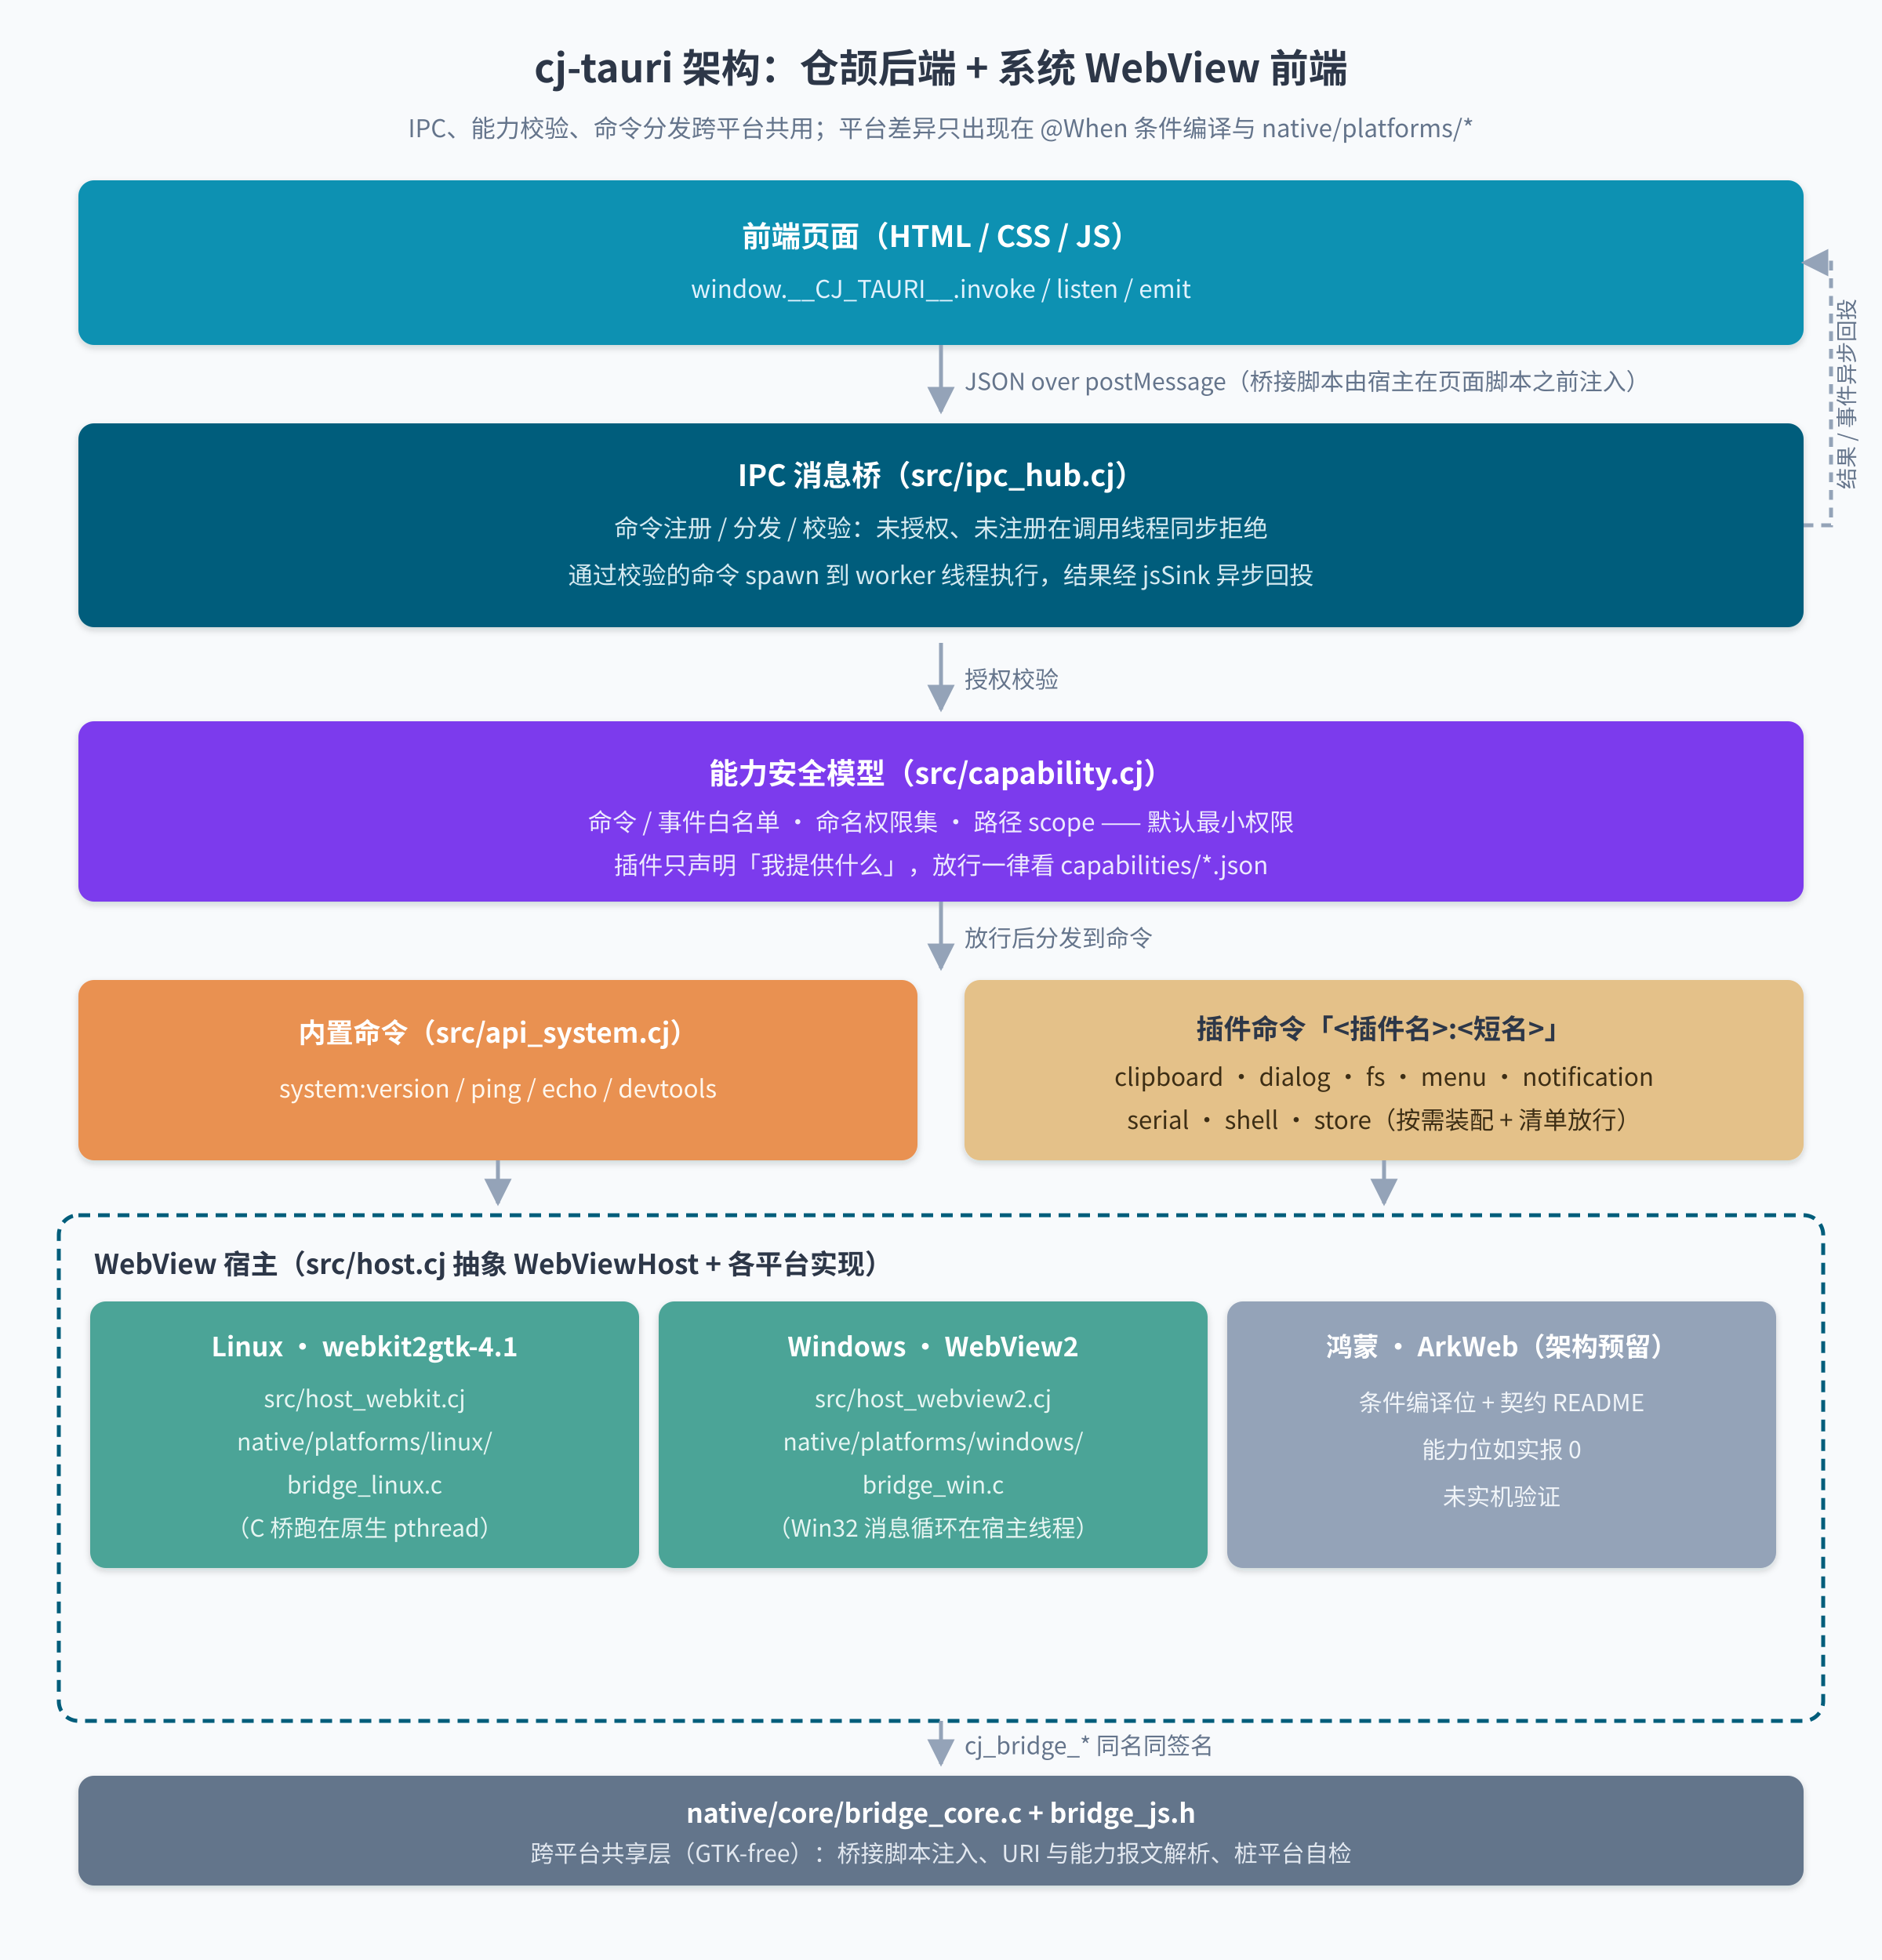
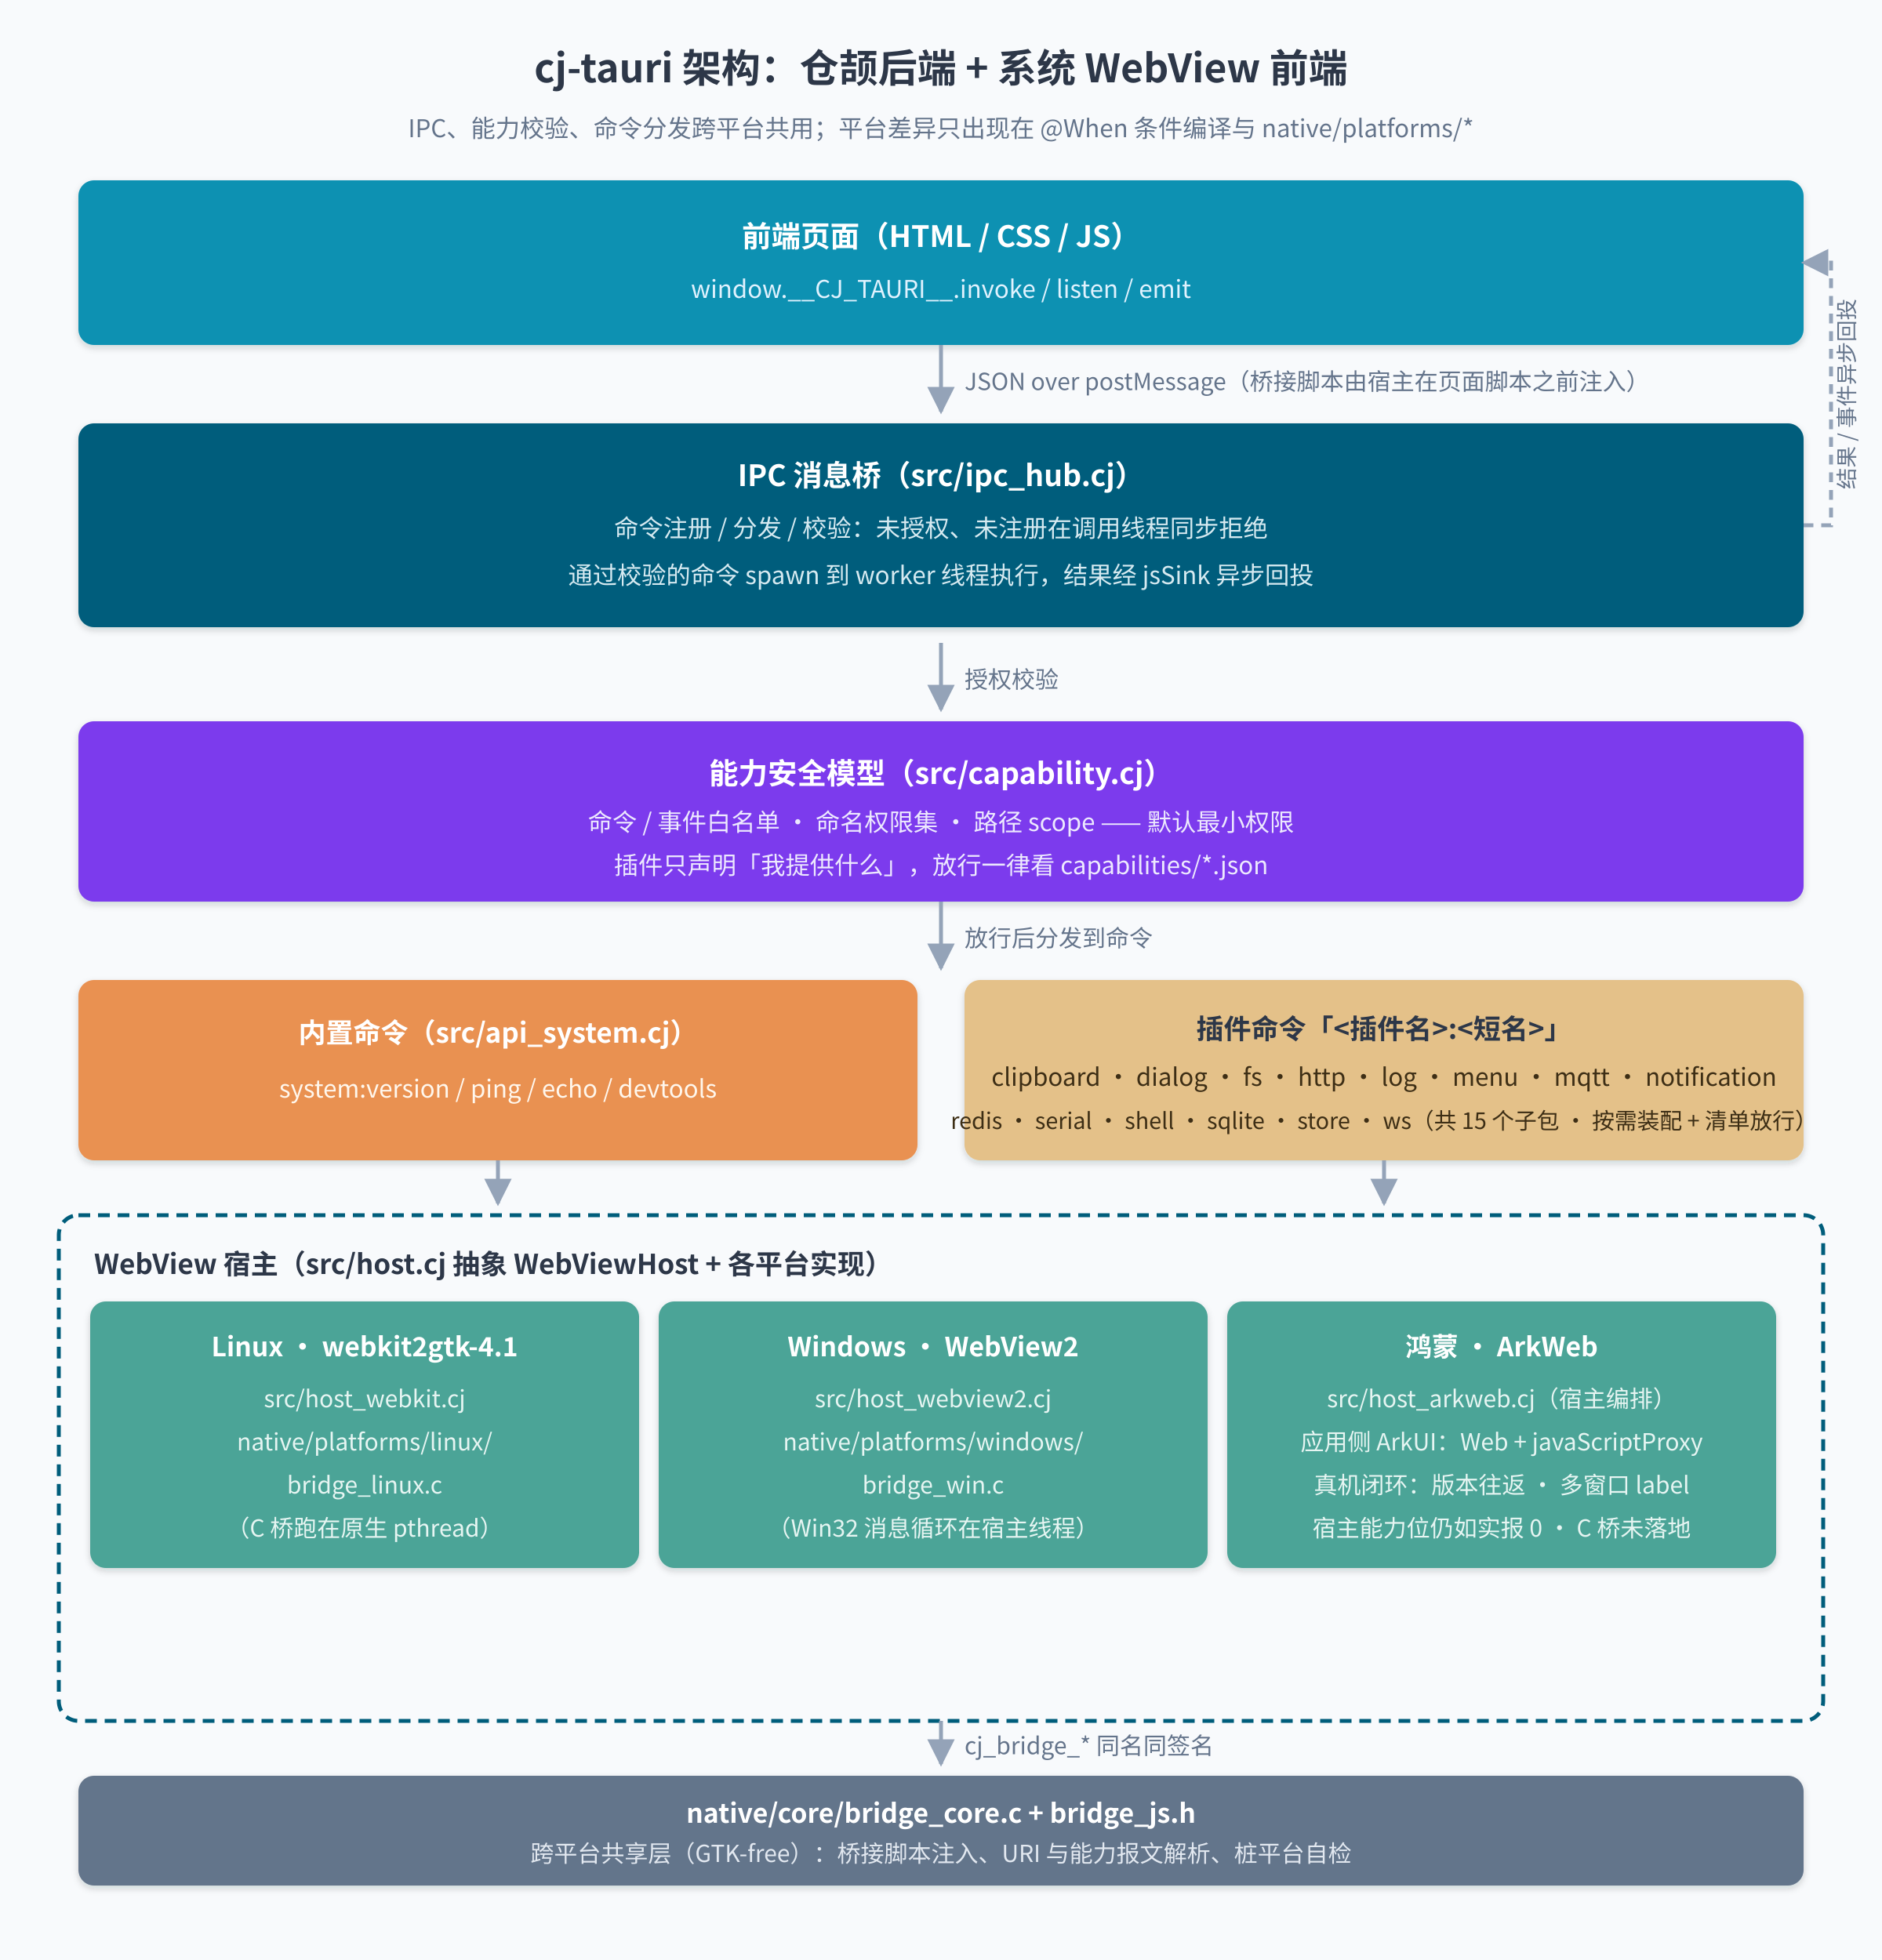
<svg xmlns="http://www.w3.org/2000/svg" width="960" height="1000" viewBox="0 0 960 1000" font-family="system-ui, -apple-system, PingFang SC, Noto Sans CJK SC, Microsoft YaHei, WenQuanYi Micro Hei, sans-serif">
  <defs>
    <filter id="sh" x="-20%" y="-20%" width="140%" height="140%">
      <feDropShadow dx="0" dy="1.5" stdDeviation="1.6" flood-color="#0F2430" flood-opacity="0.18" />
    </filter>
    <marker id="ar" viewBox="0 0 10 10" refX="9" refY="5" markerWidth="7" markerHeight="7" orient="auto-start-reverse">
      <path d="M 0 0 L 10 5 L 0 10 z" fill="#94A3B8" />
    </marker>
  </defs>
  <rect width="960" height="1000" fill="#F8FAFC" />
  <text x="480" y="42" font-size="20" font-weight="600" fill="#2D3748" text-anchor="middle">cj-tauri 架构：仓颉后端 + 系统 WebView 前端</text>
  <text x="480" y="70" font-size="12.5" fill="#64748B" text-anchor="middle">IPC、能力校验、命令分发跨平台共用；平台差异只出现在 @When 条件编译与 native/platforms/*</text>
  <rect x="40" y="92" width="880" height="84" rx="8" fill="#0891B2" filter="url(#sh)" />
  <text x="480" y="126" font-size="15" font-weight="600" fill="#FFFFFF" text-anchor="middle">前端页面（HTML / CSS / JS）</text>
  <text x="480" y="152" font-size="12.5" fill="#E0F2FE" text-anchor="middle">window.__CJ_TAURI__.invoke / listen / emit</text>
  <path d="M480 176 V 210" stroke="#94A3B8" stroke-width="2" fill="none" marker-end="url(#ar)" />
  <text x="492" y="199" font-size="12" fill="#64748B">JSON over postMessage（桥接脚本由宿主在页面脚本之前注入）</text>
  <rect x="40" y="216" width="880" height="104" rx="8" fill="#005D7B" filter="url(#sh)" />
  <text x="480" y="248" font-size="15" font-weight="600" fill="#FFFFFF" text-anchor="middle">IPC 消息桥（src/ipc_hub.cj）</text>
  <text x="480" y="274" font-size="12.5" fill="#D6EAF1" text-anchor="middle">命令注册 / 分发 / 校验：未授权、未注册在调用线程同步拒绝</text>
  <text x="480" y="298" font-size="12.5" fill="#D6EAF1" text-anchor="middle">通过校验的命令 spawn 到 worker 线程执行，结果经 jsSink 异步回投</text>
  <path d="M480 328 V 362" stroke="#94A3B8" stroke-width="2" fill="none" marker-end="url(#ar)" />
  <text x="492" y="351" font-size="12" fill="#64748B">授权校验</text>
  <rect x="40" y="368" width="880" height="92" rx="8" fill="#7C3AED" filter="url(#sh)" />
  <text x="480" y="400" font-size="15" font-weight="600" fill="#FFFFFF" text-anchor="middle">能力安全模型（src/capability.cj）</text>
  <text x="480" y="424" font-size="12.5" fill="#EDE9FE" text-anchor="middle">命令 / 事件白名单 · 命名权限集 · 路径 scope —— 默认最小权限</text>
  <text x="480" y="446" font-size="12.5" fill="#EDE9FE" text-anchor="middle">插件只声明「我提供什么」，放行一律看 capabilities/*.json</text>
  <path d="M480 460 V 494" stroke="#94A3B8" stroke-width="2" fill="none" marker-end="url(#ar)" />
  <text x="492" y="483" font-size="12" fill="#64748B">放行后分发到命令</text>
  <rect x="40" y="500" width="428" height="92" rx="8" fill="#E99151" filter="url(#sh)" />
  <text x="254" y="532" font-size="14" font-weight="600" fill="#FFFFFF" text-anchor="middle">内置命令（src/api_system.cj）</text>
  <text x="254" y="560" font-size="12.5" fill="#FFF7ED" text-anchor="middle">system:version / ping / echo / devtools</text>
  <rect x="492" y="500" width="428" height="92" rx="8" fill="#E4C189" filter="url(#sh)" />
  <text x="706" y="530" font-size="14" font-weight="600" fill="#2D3748" text-anchor="middle">插件命令「&lt;插件名&gt;:&lt;短名&gt;」</text>
-   <text x="706" y="554" font-size="12.5" fill="#3D2E15" text-anchor="middle">clipboard · dialog · fs · menu · notification</text>
-   <text x="706" y="576" font-size="12.5" fill="#3D2E15" text-anchor="middle">serial · shell · store（按需装配 + 清单放行）</text>
+   <text x="706" y="554" font-size="12.5" fill="#3D2E15" text-anchor="middle">clipboard · dialog · fs · http · log · menu · mqtt · notification</text>
+   <text x="706" y="576" font-size="11.5" fill="#3D2E15" text-anchor="middle">redis · serial · shell · sqlite · store · ws（共 15 个子包 · 按需装配 + 清单放行）</text>
  <path d="M254 592 V 614" stroke="#94A3B8" stroke-width="2" fill="none" marker-end="url(#ar)" />
  <path d="M706 592 V 614" stroke="#94A3B8" stroke-width="2" fill="none" marker-end="url(#ar)" />
  <rect x="30" y="620" width="900" height="258" rx="10" fill="none" stroke="#005D7B" stroke-width="2" stroke-dasharray="6 4" />
  <text x="48" y="650" font-size="14" font-weight="600" fill="#2D3748">WebView 宿主（src/host.cj 抽象 WebViewHost + 各平台实现）</text>
  <rect x="46" y="664" width="280" height="136" rx="8" fill="#4CA497" filter="url(#sh)" />
  <text x="186" y="692" font-size="13.5" font-weight="600" fill="#FFFFFF" text-anchor="middle">Linux · webkit2gtk-4.1</text>
  <text x="186" y="718" font-size="12" fill="#E6F5F2" text-anchor="middle">src/host_webkit.cj</text>
  <text x="186" y="740" font-size="12" fill="#E6F5F2" text-anchor="middle">native/platforms/linux/</text>
  <text x="186" y="762" font-size="12" fill="#E6F5F2" text-anchor="middle">bridge_linux.c</text>
  <text x="186" y="784" font-size="12" fill="#E6F5F2" text-anchor="middle">（C 桥跑在原生 pthread）</text>
  <rect x="336" y="664" width="280" height="136" rx="8" fill="#4CA497" filter="url(#sh)" />
  <text x="476" y="692" font-size="13.5" font-weight="600" fill="#FFFFFF" text-anchor="middle">Windows · WebView2</text>
  <text x="476" y="718" font-size="12" fill="#E6F5F2" text-anchor="middle">src/host_webview2.cj</text>
  <text x="476" y="740" font-size="12" fill="#E6F5F2" text-anchor="middle">native/platforms/windows/</text>
  <text x="476" y="762" font-size="12" fill="#E6F5F2" text-anchor="middle">bridge_win.c</text>
  <text x="476" y="784" font-size="12" fill="#E6F5F2" text-anchor="middle">（Win32 消息循环在宿主线程）</text>
-   <rect x="626" y="664" width="280" height="136" rx="8" fill="#94A3B8" filter="url(#sh)" />
-   <text x="766" y="692" font-size="13.5" font-weight="600" fill="#FFFFFF" text-anchor="middle">鸿蒙 · ArkWeb（架构预留）</text>
-   <text x="766" y="720" font-size="12" fill="#F1F5F9" text-anchor="middle">条件编译位 + 契约 README</text>
-   <text x="766" y="744" font-size="12" fill="#F1F5F9" text-anchor="middle">能力位如实报 0</text>
-   <text x="766" y="768" font-size="12" fill="#F1F5F9" text-anchor="middle">未实机验证</text>
+   <rect x="626" y="664" width="280" height="136" rx="8" fill="#4CA497" filter="url(#sh)" />
+   <text x="766" y="692" font-size="13.5" font-weight="600" fill="#FFFFFF" text-anchor="middle">鸿蒙 · ArkWeb</text>
+   <text x="766" y="718" font-size="12" fill="#E6F5F2" text-anchor="middle">src/host_arkweb.cj（宿主编排）</text>
+   <text x="766" y="740" font-size="12" fill="#E6F5F2" text-anchor="middle">应用侧 ArkUI：Web + javaScriptProxy</text>
+   <text x="766" y="762" font-size="12" fill="#E6F5F2" text-anchor="middle">真机闭环：版本往返 · 多窗口 label</text>
+   <text x="766" y="784" font-size="12" fill="#E6F5F2" text-anchor="middle">宿主能力位仍如实报 0 · C 桥未落地</text>
  <path d="M480 878 V 900" stroke="#94A3B8" stroke-width="2" fill="none" marker-end="url(#ar)" />
  <text x="492" y="895" font-size="12" fill="#64748B">cj_bridge_* 同名同签名</text>
  <rect x="40" y="906" width="880" height="56" rx="8" fill="#64748B" filter="url(#sh)" />
  <text x="480" y="930" font-size="13.5" font-weight="600" fill="#FFFFFF" text-anchor="middle">native/core/bridge_core.c + bridge_js.h</text>
  <text x="480" y="950" font-size="12" fill="#E2E8F0" text-anchor="middle">跨平台共享层（GTK-free）：桥接脚本注入、URI 与能力报文解析、桩平台自检</text>
  <path d="M920 268 H934 V134 H920" stroke="#94A3B8" stroke-width="2" stroke-dasharray="5 4" fill="none" marker-end="url(#ar)" />
  <text x="946" y="201" font-size="11" fill="#64748B" text-anchor="middle" transform="rotate(-90 946 201)">结果 / 事件异步回投</text>
</svg>
